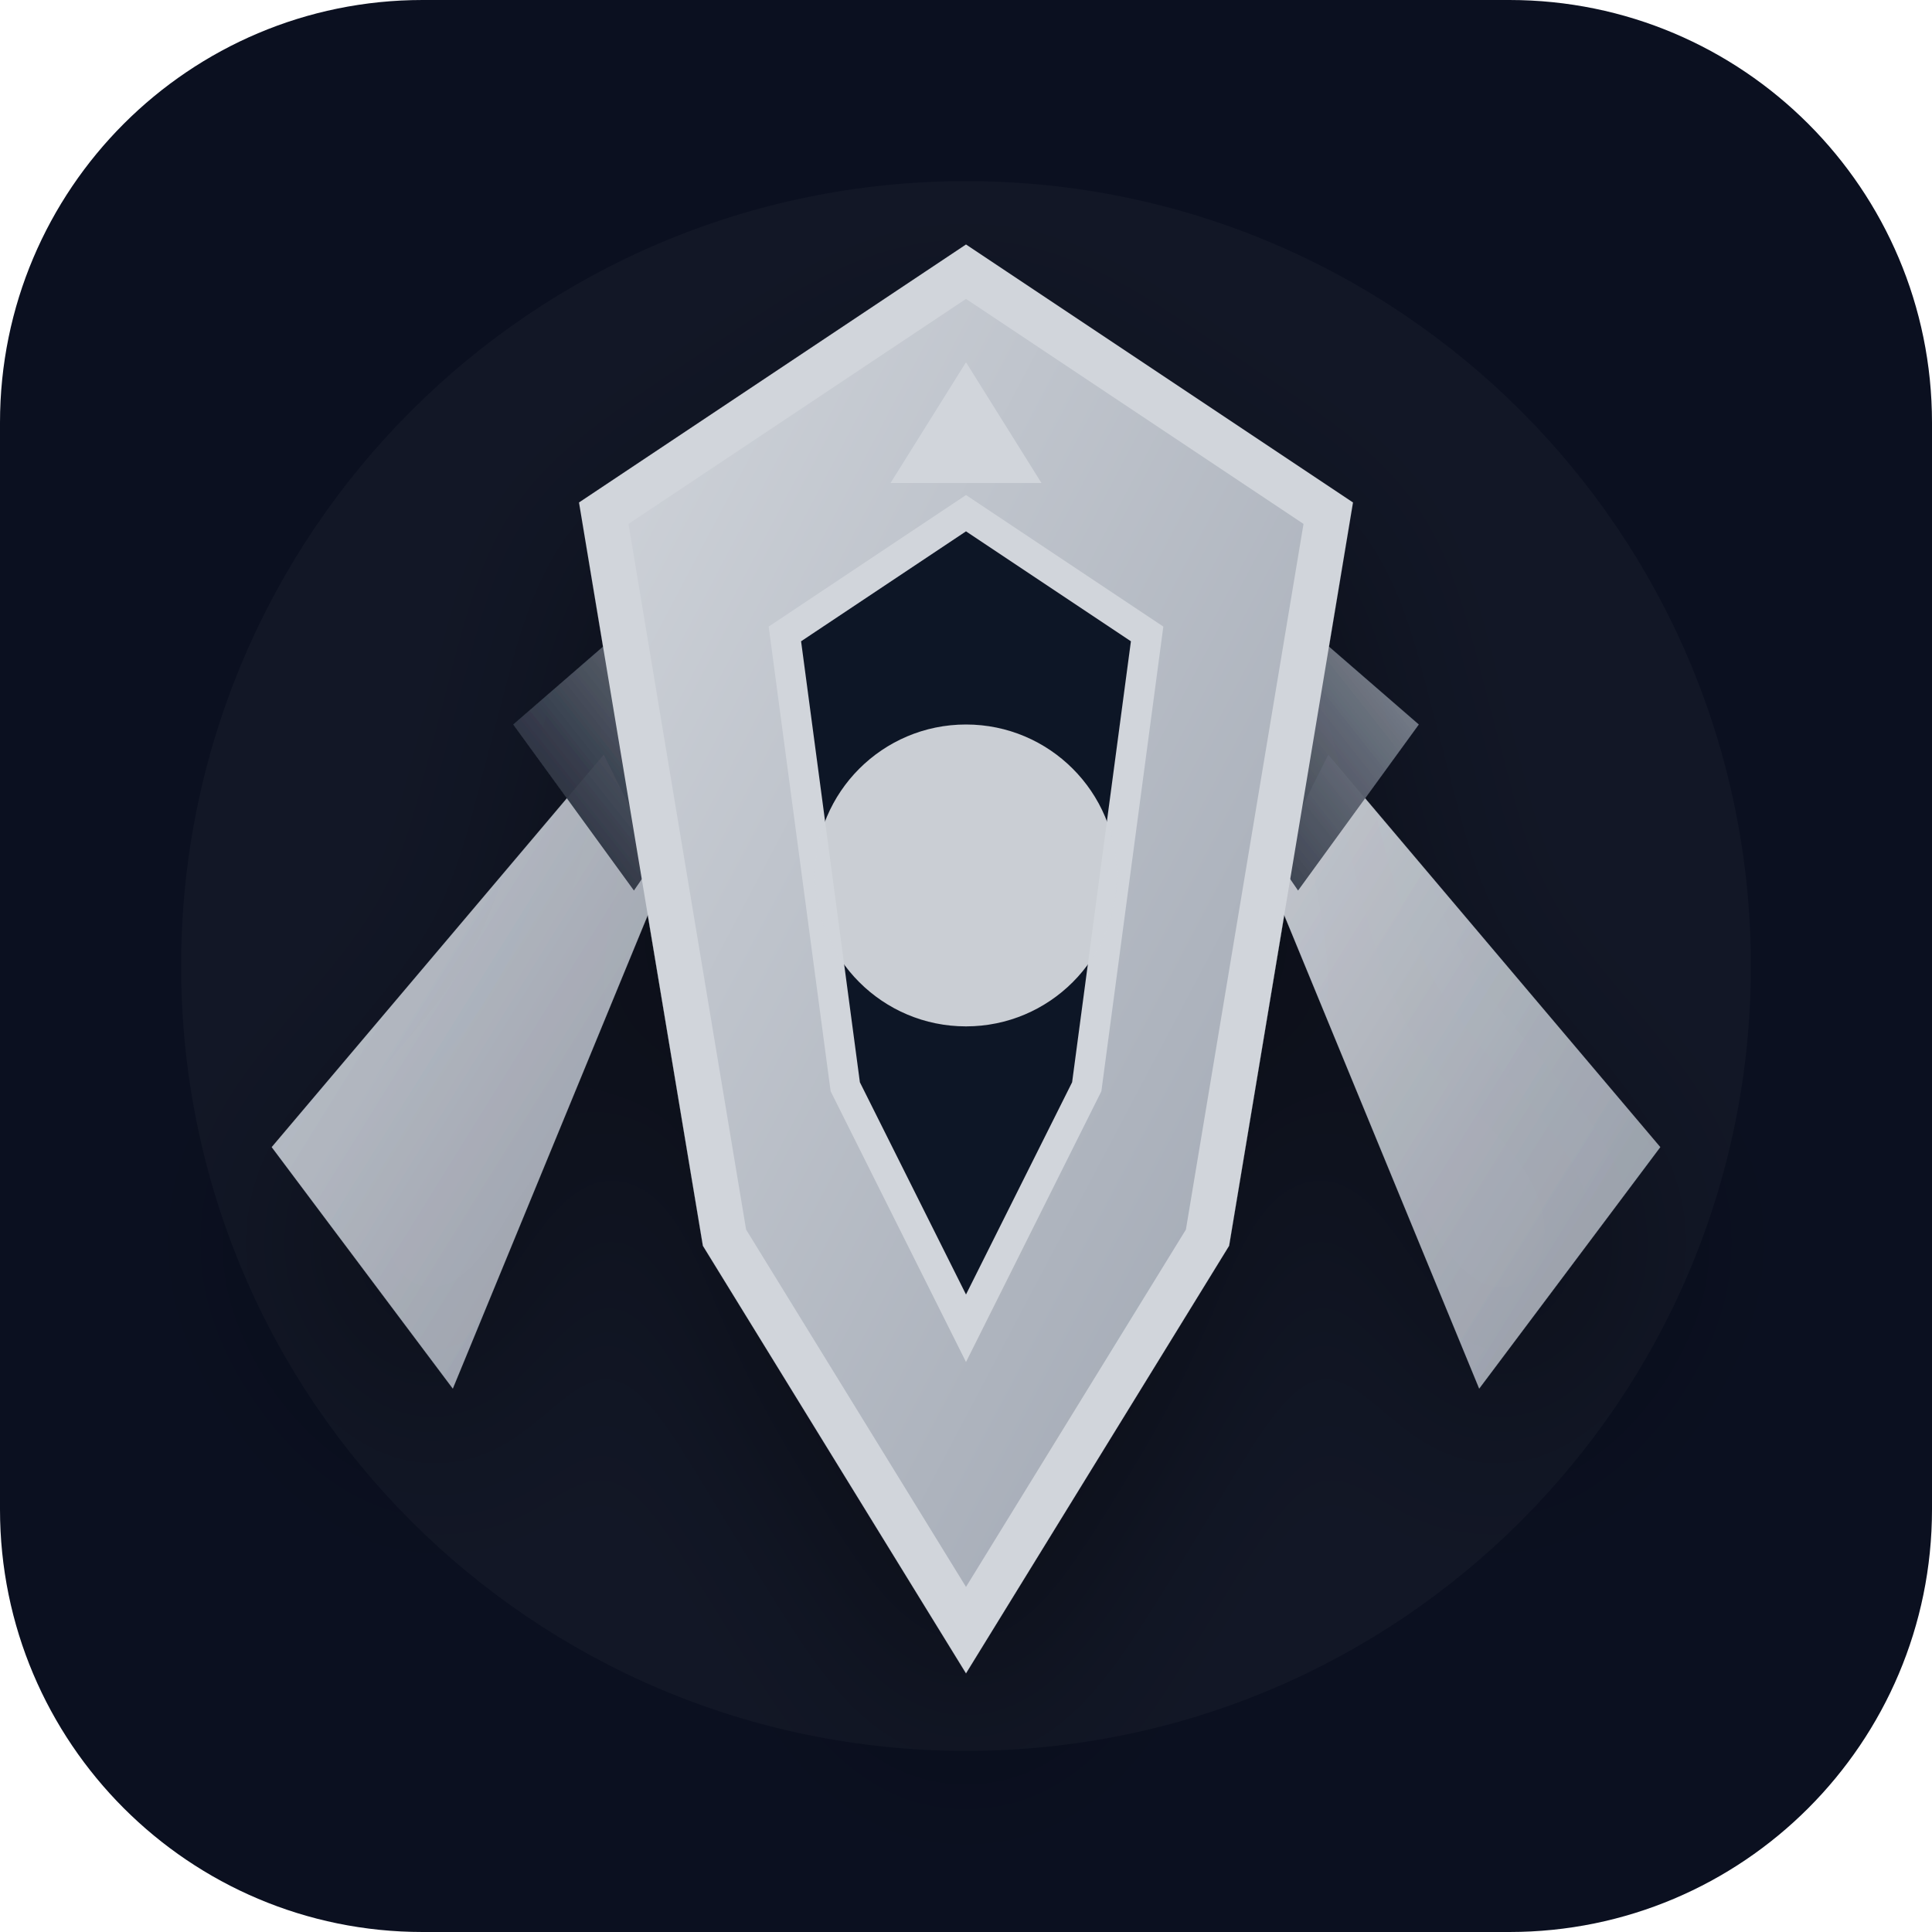
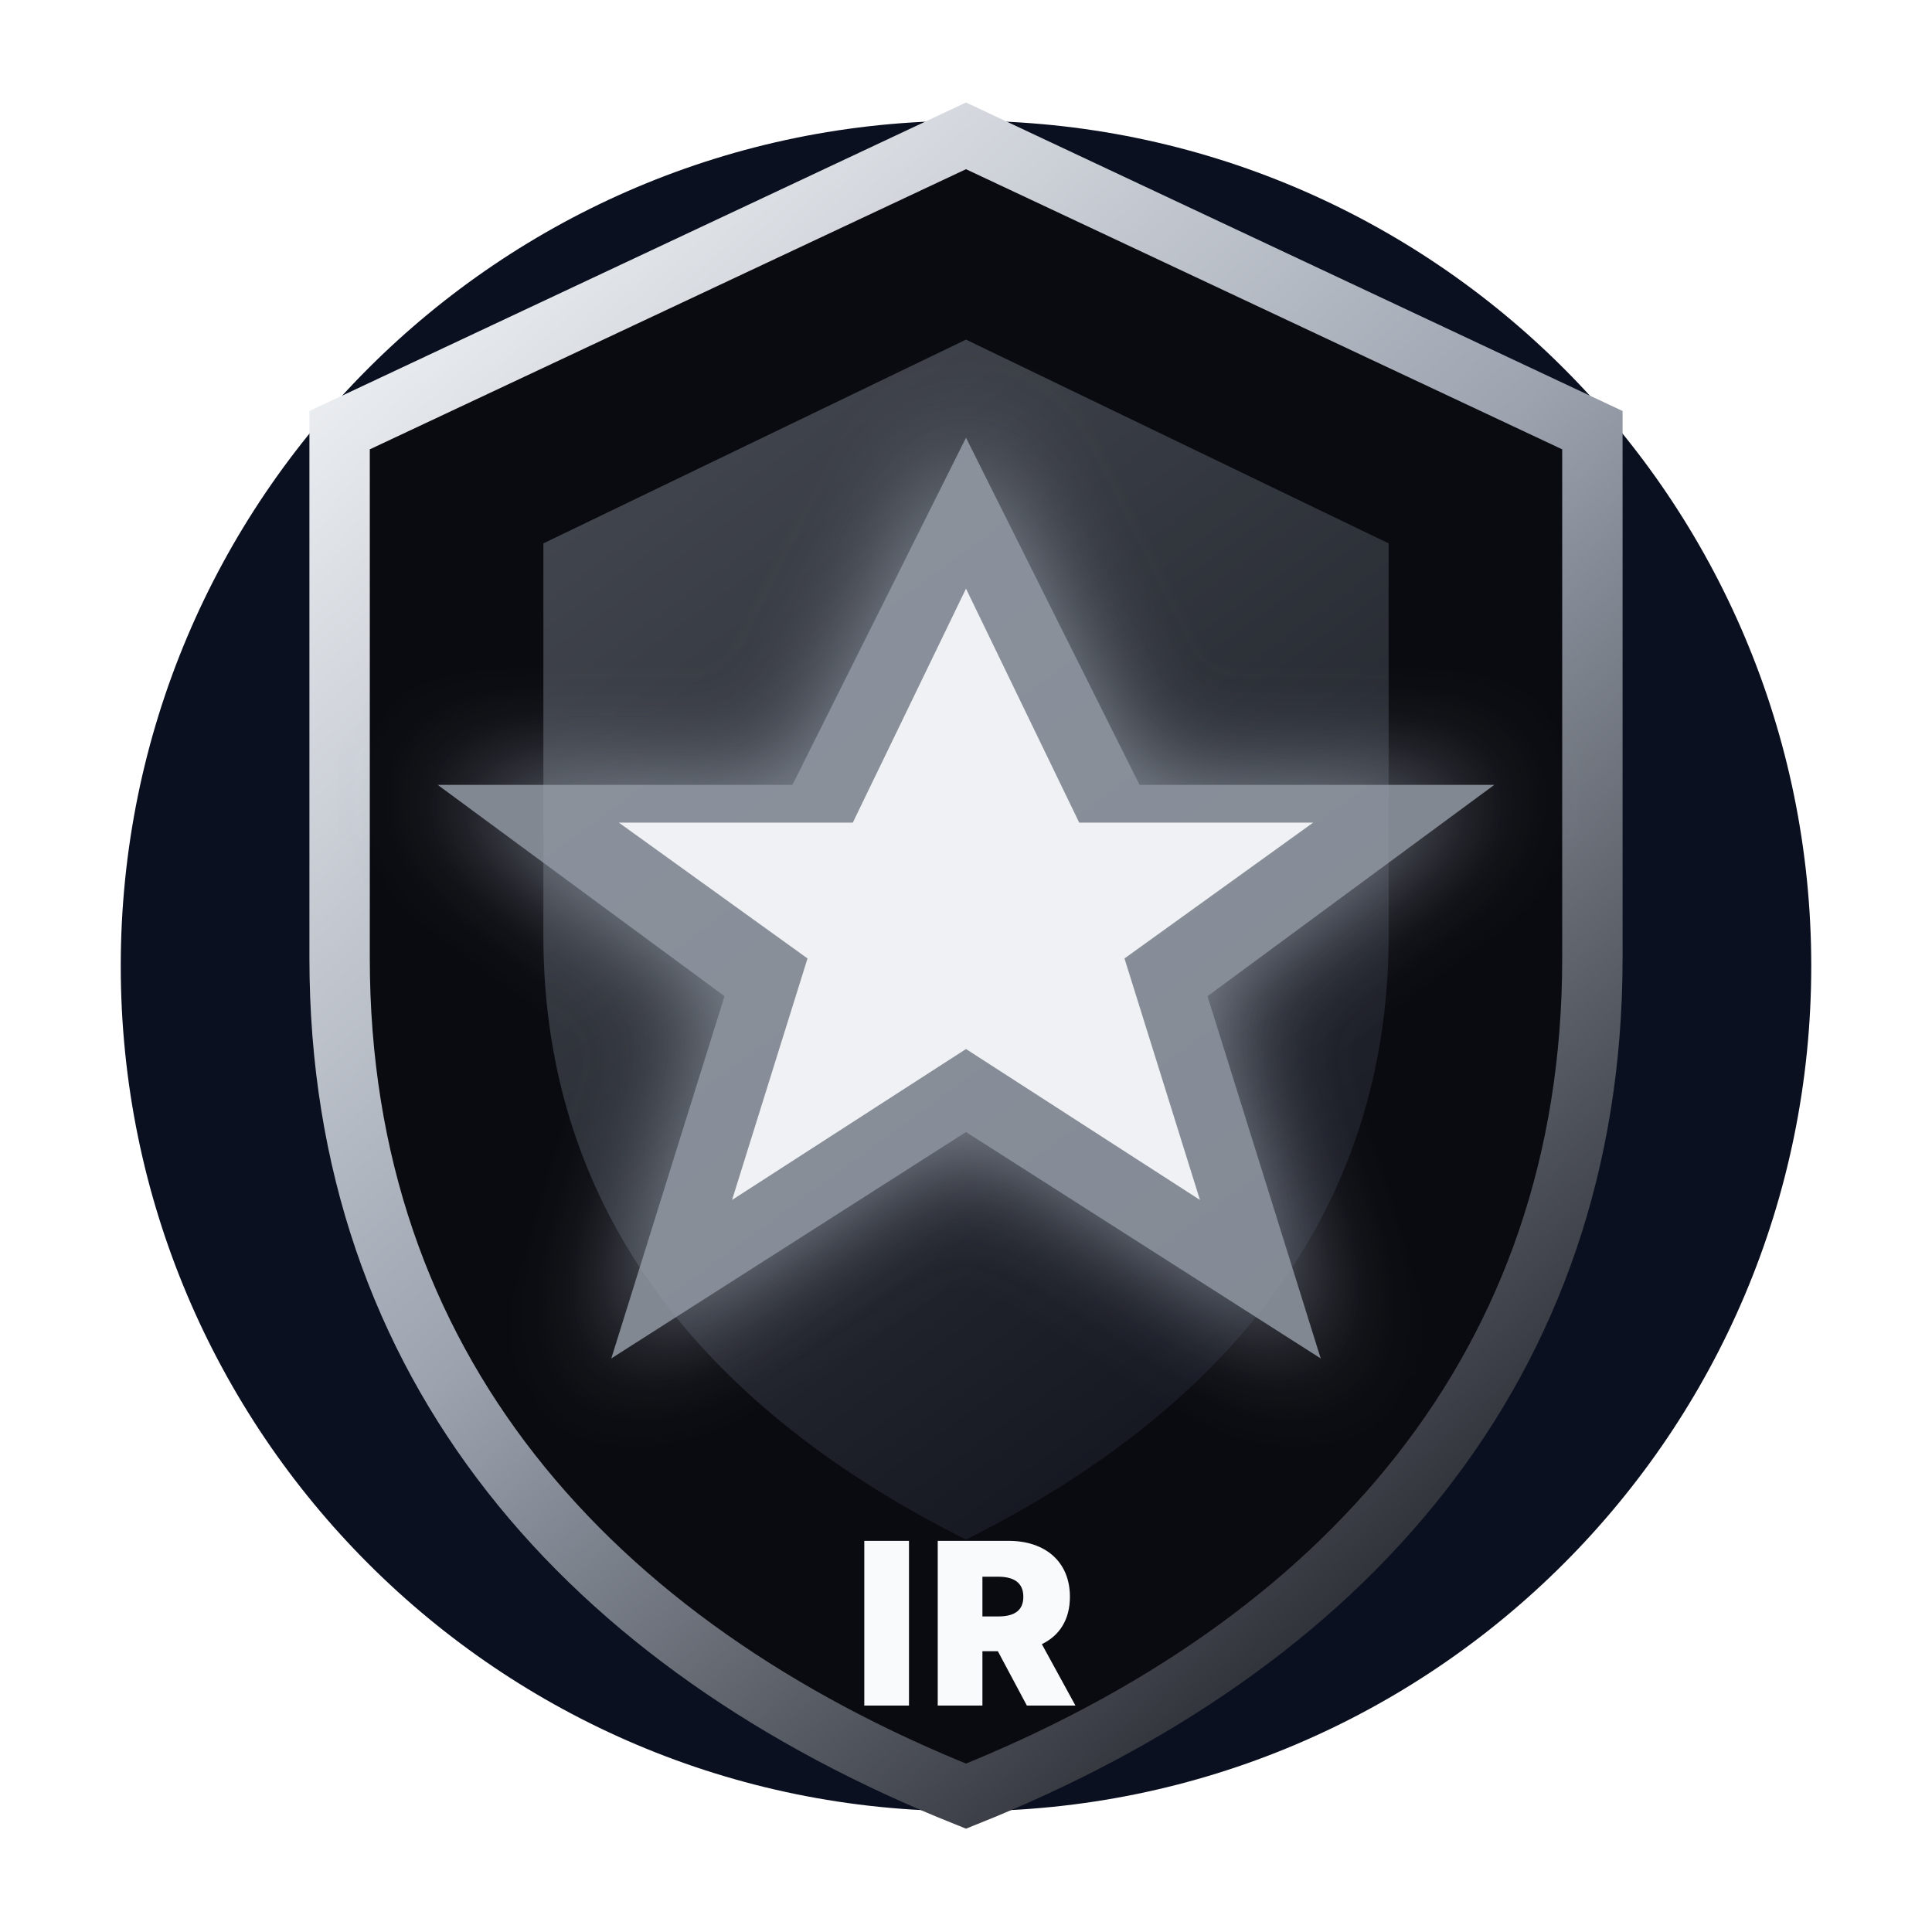
- <svg xmlns="http://www.w3.org/2000/svg" viewBox="0 0 128 128">
+ <svg xmlns="http://www.w3.org/2000/svg" viewBox="0 0 256 256" role="img" aria-label="Iron rank medal">
  <defs>
-     <linearGradient id="g1" x1="0" y1="0" x2="1" y2="1">
-       <stop offset="0%" stop-color="#d1d5db" />
-       <stop offset="100%" stop-color="#9ca3af" />
+     <linearGradient id="g" x1="40" y1="28" x2="218" y2="226" gradientUnits="userSpaceOnUse">
+       <stop offset="0" stop-color="#F8FAFC" />
+       <stop offset="0.48" stop-color="#9CA3AF" />
+       <stop offset="1" stop-color="#0A0B10" />
    </linearGradient>
-     <linearGradient id="g2" x1="0" y1="1" x2="1" y2="0">
-       <stop offset="0%" stop-color="#111827" />
-       <stop offset="100%" stop-color="#9ca3af" />
+     <linearGradient id="core" x1="74" y1="54" x2="182" y2="202" gradientUnits="userSpaceOnUse">
+       <stop offset="0" stop-color="#9CA3AF" stop-opacity=".95" />
+       <stop offset="1" stop-color="#111827" />
    </linearGradient>
-     <filter id="shadow" x="-50%" y="-50%" width="200%" height="200%">
-       <feDropShadow dx="0" dy="6" stdDeviation="6" flood-color="#000" flood-opacity=".35" />
+     <filter id="glow" x="-45%" y="-45%" width="190%" height="190%">
+       <feGaussianBlur stdDeviation="7" result="b" />
+       <feMerge>
+         <feMergeNode in="b" />
+         <feMergeNode in="SourceGraphic" />
+       </feMerge>
    </filter>
  </defs>
-   <rect width="128" height="128" rx="28" fill="#0b1020" />
-   <circle cx="64" cy="64" r="52" fill="rgba(255,255,255,0.03)" />
-   <g filter="url(#shadow)">
-     <path d="M18 76 L40 50 L44 58 L30 92 Z" fill="url(#g1)" opacity=".92" />
-     <path d="M110 76 L88 50 L84 58 L98 92 Z" fill="url(#g1)" opacity=".92" />
-     <path d="M34 48 L49 35 L53 43 L42 59 Z" fill="url(#g2)" opacity=".95" />
-     <path d="M94 48 L79 35 L75 43 L86 59 Z" fill="url(#g2)" opacity=".95" />
-     <path d="M64 18 L88 34 L80 82 L64 108 L48 82 L40 34 Z" fill="url(#g1)" stroke="#d1d5db" stroke-width="3" />
-     <path d="M64 34 L76 42 L72 72 L64 88 L56 72 L52 42 Z" fill="#111827" stroke="#d1d5db" stroke-width="2" />
-     <circle cx="64" cy="58" r="10" fill="#d1d5db" opacity=".96" />
-     <path d="M64 24 L69 32 H59 Z" fill="#d1d5db" />
-   </g>
+   <circle cx="128" cy="128" r="112" fill="#0B1020" />
+   <path d="M128 18 211 57v70c0 54-33 91-83 111-50-20-83-57-83-111V57l83-39Z" fill="#0A0B10" stroke="url(#g)" stroke-width="8" />
+   <path d="M128 45 184 72v52c0 37-22 63-56 80-34-17-56-43-56-80V72l56-27Z" fill="url(#core)" opacity=".42" />
+   <path d="M128 58 151 104h47l-38 28 15 48-47-30-47 30 15-48-38-28h47l23-46Z" fill="#9CA3AF" opacity=".82" filter="url(#glow)" />
+   <path d="M128 78 143 109h31l-25 18 10 32-31-20-31 20 10-32-25-18h31l15-31Z" fill="#F8FAFC" opacity=".92" />
+   <text x="128" y="226" text-anchor="middle" font-family="Inter, Arial, sans-serif" font-size="30" font-weight="900" fill="#F8FAFC" letter-spacing="1">IR</text>
</svg>
